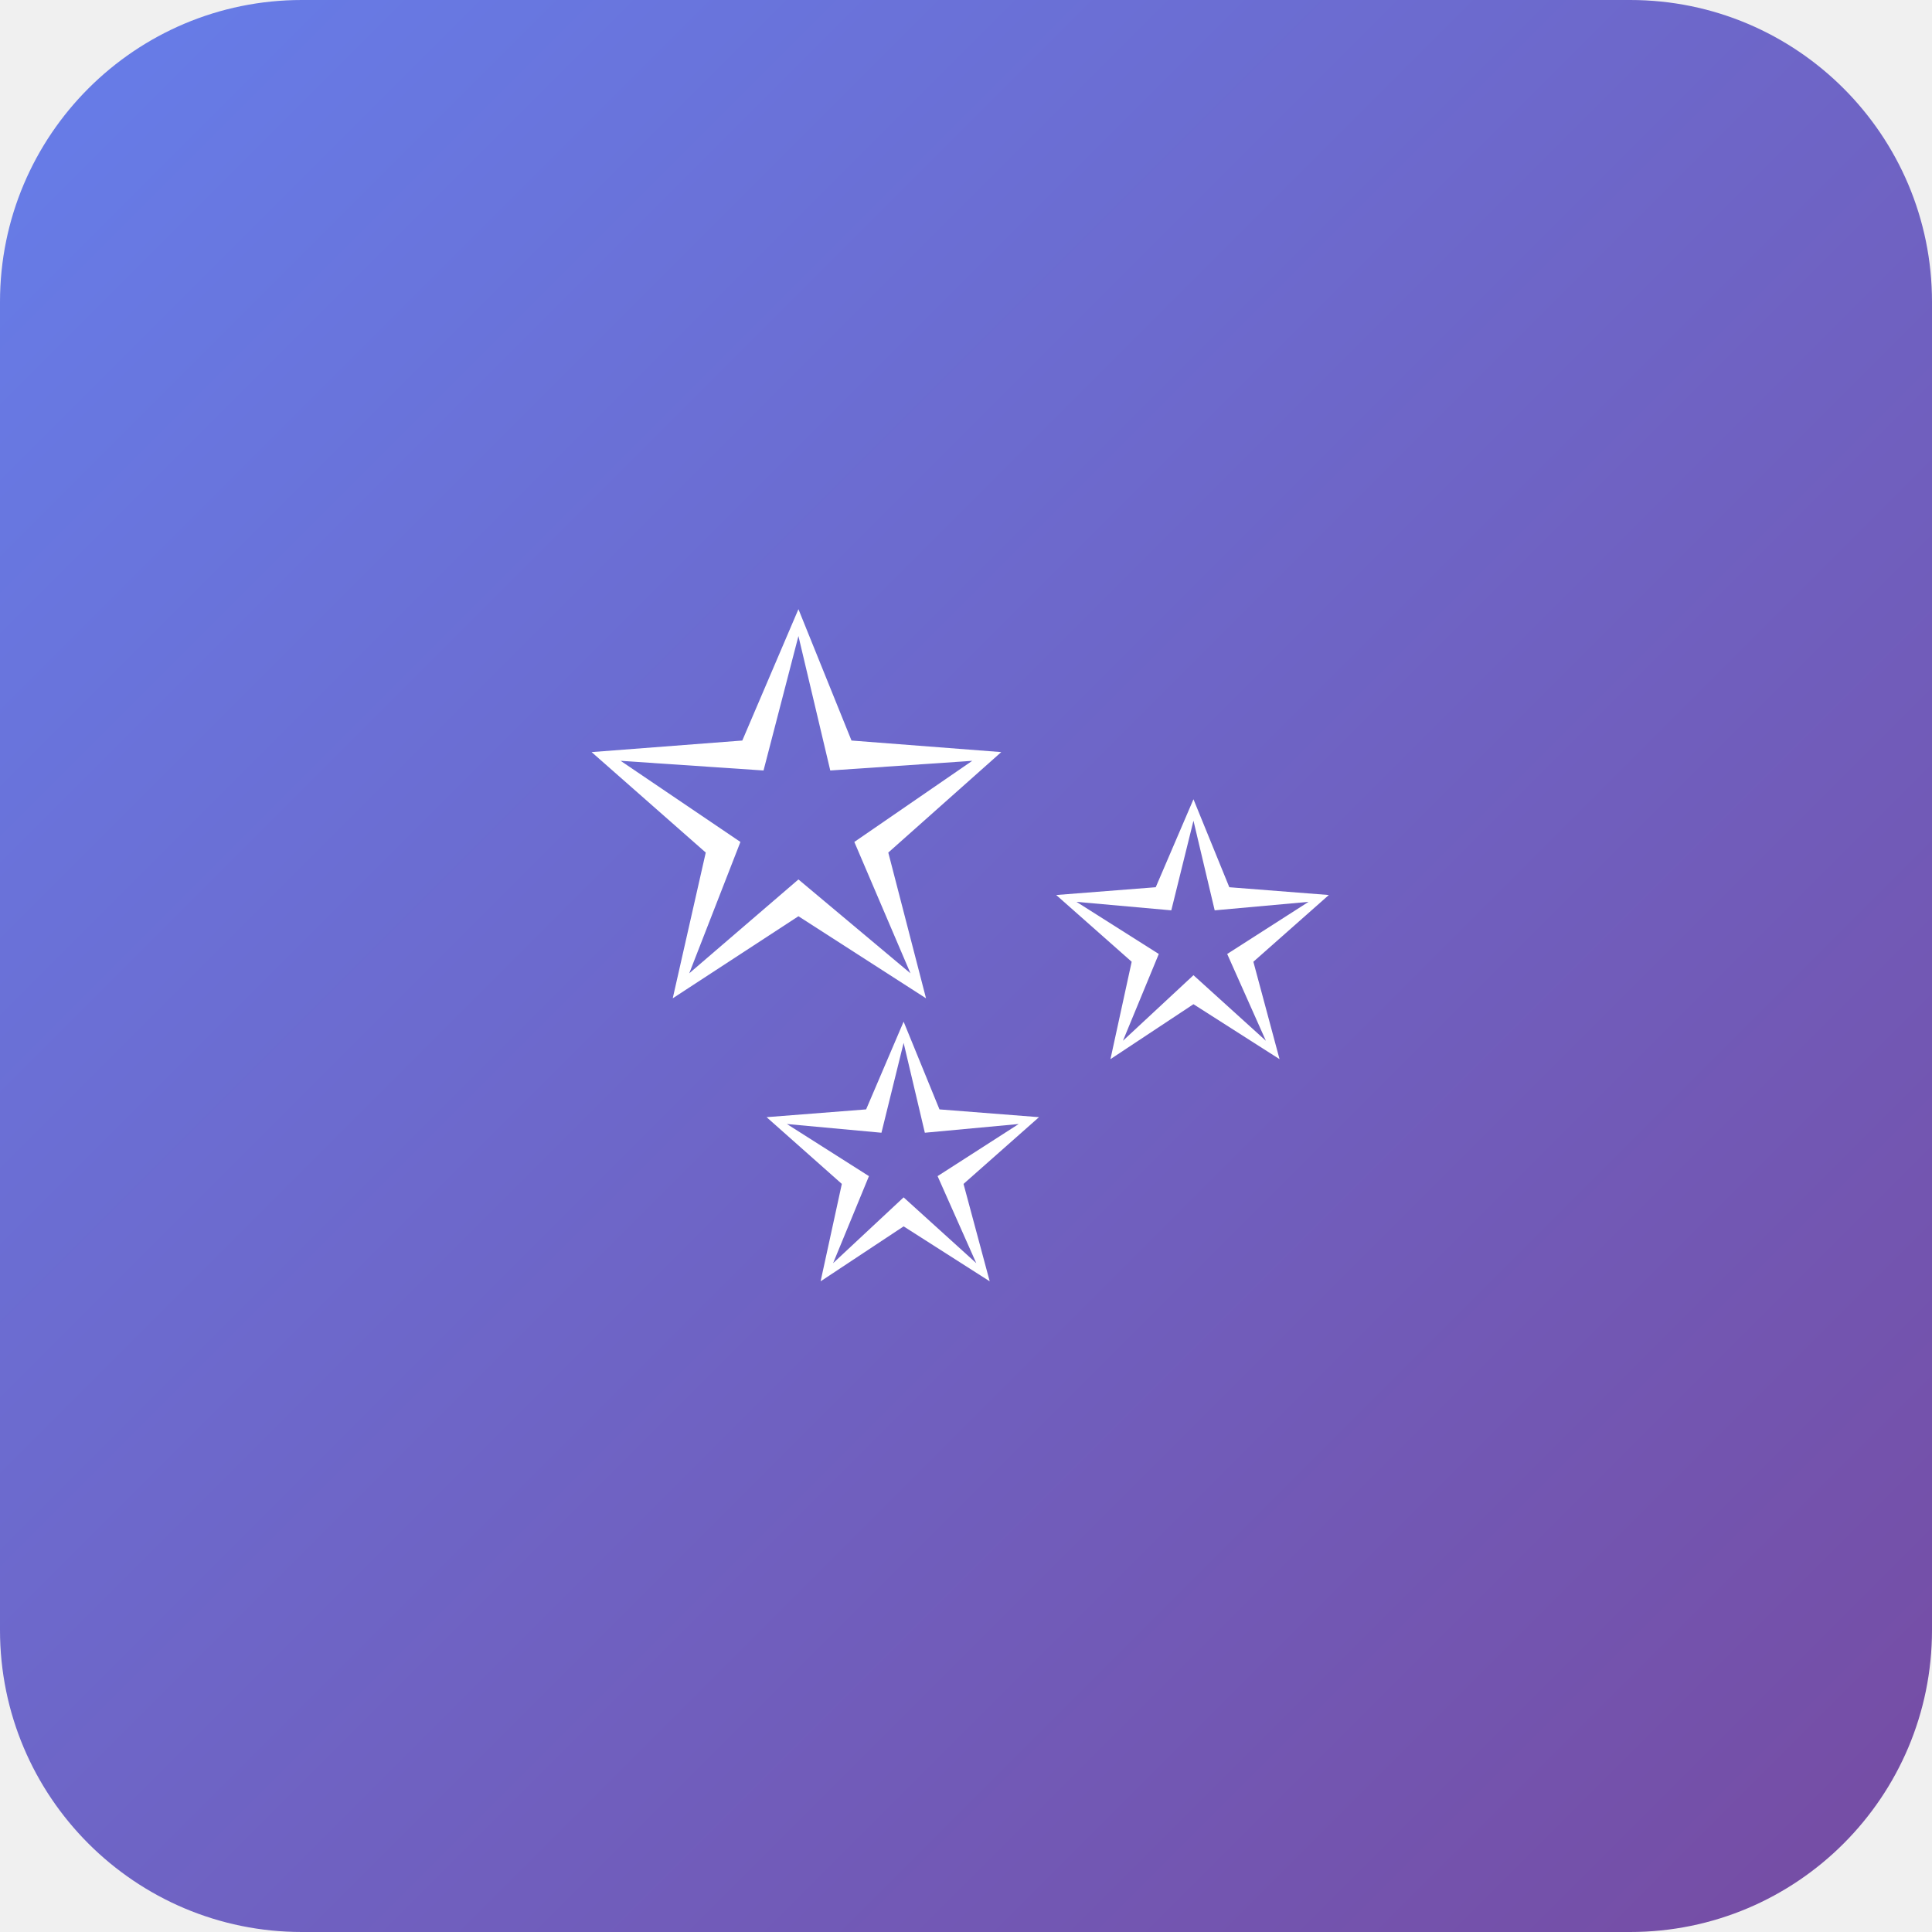
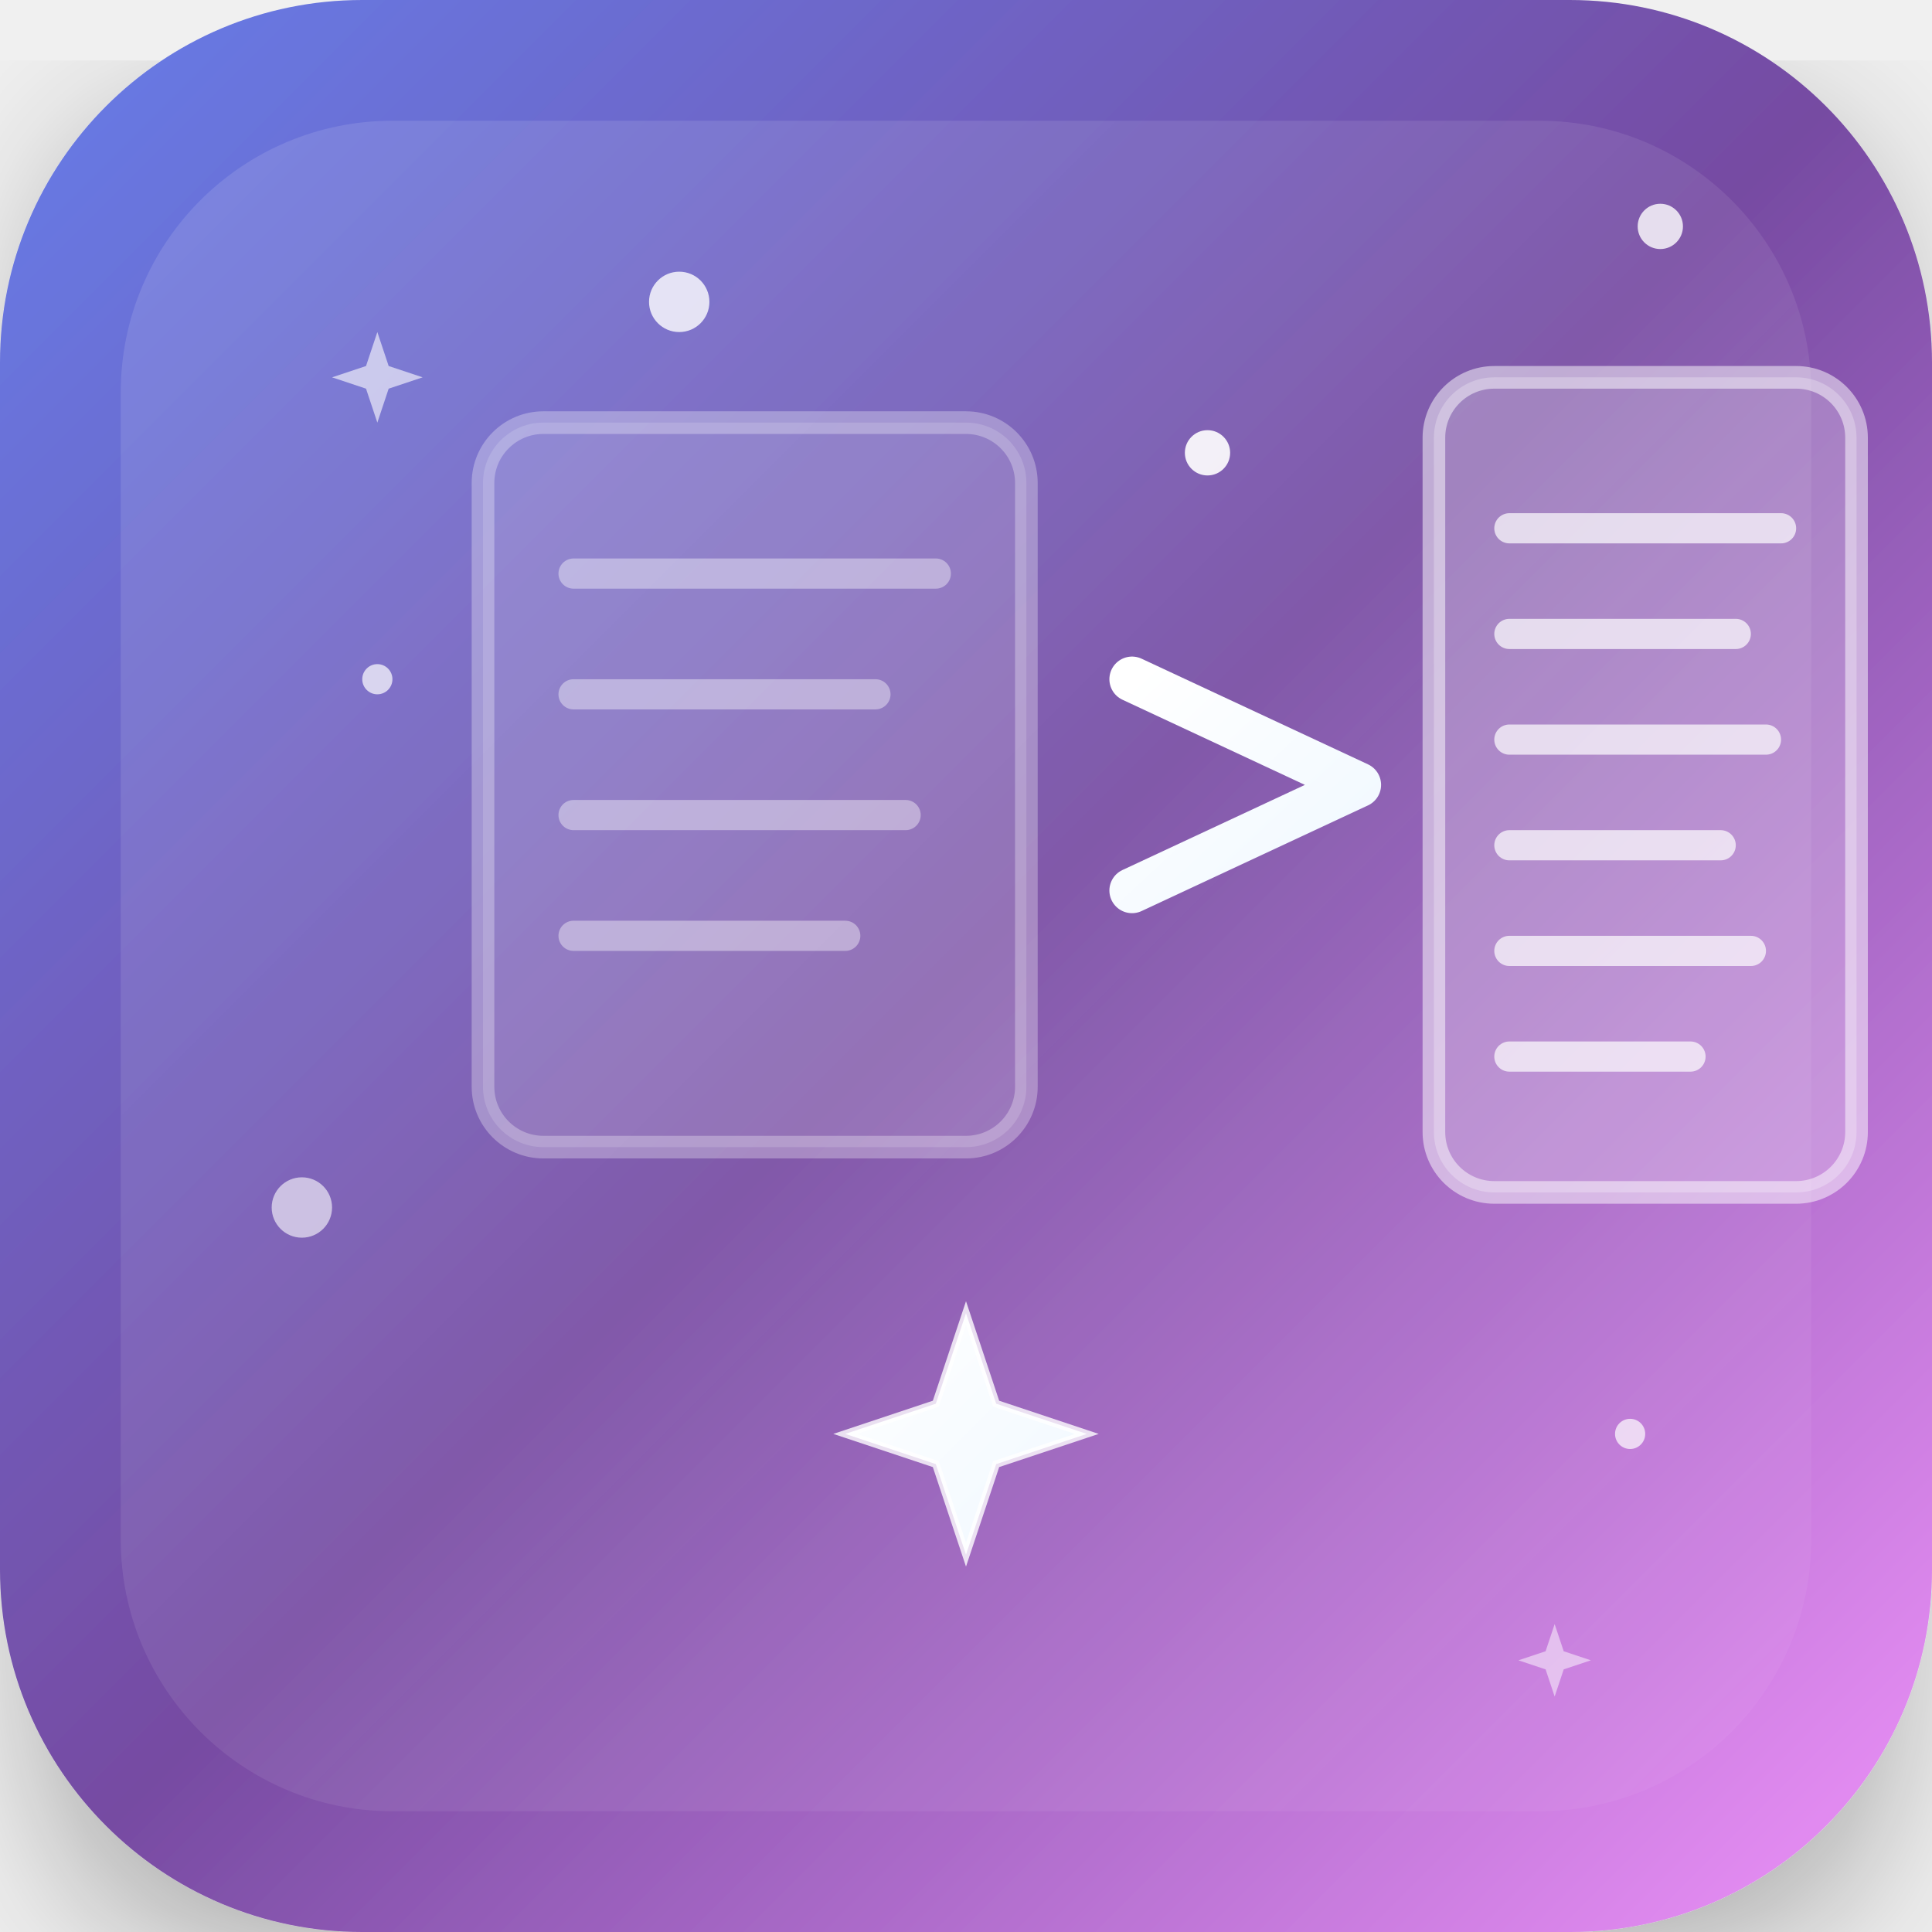
<svg xmlns="http://www.w3.org/2000/svg" width="128" height="128" viewBox="0 0 128 128">
  <defs>
-     <linearGradient id="grad1" x1="0%" y1="0%" x2="100%" y2="100%">
+     <linearGradient id="mainGrad" x1="0%" y1="0%" x2="100%" y2="100%">
      <stop offset="0%" style="stop-color:#667eea;stop-opacity:1" />
-       <stop offset="100%" style="stop-color:#764ba2;stop-opacity:1" />
+       <stop offset="50%" style="stop-color:#764ba2;stop-opacity:1" />
+       <stop offset="100%" style="stop-color:#f093fb;stop-opacity:1" />
    </linearGradient>
+     <linearGradient id="innerGlow" x1="0%" y1="0%" x2="100%" y2="100%">
+       <stop offset="0%" style="stop-color:rgba(255,255,255,0.3);stop-opacity:1" />
+       <stop offset="100%" style="stop-color:rgba(255,255,255,0.1);stop-opacity:1" />
+     </linearGradient>
+     <linearGradient id="textGrad" x1="0%" y1="0%" x2="100%" y2="100%">
+       <stop offset="0%" style="stop-color:#ffffff;stop-opacity:1" />
+       <stop offset="100%" style="stop-color:#f0f8ff;stop-opacity:1" />
+     </linearGradient>
+     <filter id="dropshadow" x="-20%" y="-20%" width="140%" height="140%">
+       <feDropShadow dx="0" dy="4" stdDeviation="6" flood-color="rgba(0,0,0,0.3)" />
+     </filter>
  </defs>
-   <rect width="128" height="128" rx="20" fill="url(#grad1)" />
-   <text x="64" y="84" text-anchor="middle" fill="white" font-size="64" font-family="Arial">✨</text>
+   <rect width="128" height="128" rx="24" fill="url(#mainGrad)" filter="url(#dropshadow)" />
+   <rect x="8" y="8" width="112" height="112" rx="18" fill="url(#innerGlow)" opacity="0.4" />
+   <rect x="32" y="28" width="36" height="48" rx="4" fill="rgba(255,255,255,0.15)" stroke="rgba(255,255,255,0.3)" stroke-width="1.5" />
+   <line x1="38" y1="38" x2="62" y2="38" stroke="rgba(255,255,255,0.4)" stroke-width="2" stroke-linecap="round" />
+   <line x1="38" y1="46" x2="58" y2="46" stroke="rgba(255,255,255,0.4)" stroke-width="2" stroke-linecap="round" />
+   <line x1="38" y1="54" x2="60" y2="54" stroke="rgba(255,255,255,0.4)" stroke-width="2" stroke-linecap="round" />
+   <line x1="38" y1="62" x2="56" y2="62" stroke="rgba(255,255,255,0.4)" stroke-width="2" stroke-linecap="round" />
+   <path d="M 75 45 L 90 52 L 75 59" fill="none" stroke="url(#textGrad)" stroke-width="3" stroke-linecap="round" stroke-linejoin="round" />
+   <rect x="95" y="25" width="28" height="54" rx="4" fill="rgba(255,255,255,0.25)" stroke="rgba(255,255,255,0.5)" stroke-width="1.5" />
+   <line x1="100" y1="35" x2="118" y2="35" stroke="rgba(255,255,255,0.7)" stroke-width="2" stroke-linecap="round" />
+   <line x1="100" y1="42" x2="115" y2="42" stroke="rgba(255,255,255,0.7)" stroke-width="2" stroke-linecap="round" />
+   <line x1="100" y1="49" x2="117" y2="49" stroke="rgba(255,255,255,0.7)" stroke-width="2" stroke-linecap="round" />
+   <line x1="100" y1="56" x2="114" y2="56" stroke="rgba(255,255,255,0.7)" stroke-width="2" stroke-linecap="round" />
+   <line x1="100" y1="63" x2="116" y2="63" stroke="rgba(255,255,255,0.7)" stroke-width="2" stroke-linecap="round" />
+   <line x1="100" y1="70" x2="112" y2="70" stroke="rgba(255,255,255,0.7)" stroke-width="2" stroke-linecap="round" />
+   <circle cx="45" cy="20" r="2" fill="rgba(255,255,255,0.8)" />
+   <circle cx="80" cy="30" r="1.5" fill="rgba(255,255,255,0.9)" />
+   <circle cx="25" cy="45" r="1" fill="rgba(255,255,255,0.7)" />
+   <circle cx="110" cy="15" r="1.5" fill="rgba(255,255,255,0.8)" />
+   <circle cx="20" cy="80" r="2" fill="rgba(255,255,255,0.6)" />
+   <circle cx="108" cy="95" r="1" fill="rgba(255,255,255,0.7)" />
+   <g transform="translate(64, 95)">
+     <path d="M 0,-8 L 2,-2 L 8,0 L 2,2 L 0,8 L -2,2 L -8,0 L -2,-2 Z" fill="url(#textGrad)" stroke="rgba(255,255,255,0.8)" stroke-width="0.5" />
+   </g>
+   <g transform="translate(25, 25) scale(0.5)">
+     <path d="M 0,-6 L 1.5,-1.5 L 6,0 L 1.5,1.5 L 0,6 L -1.5,1.5 L -6,0 L -1.5,-1.5 Z" fill="rgba(255,255,255,0.6)" />
+   </g>
+   <g transform="translate(103, 110) scale(0.4)">
+     <path d="M 0,-6 L 1.5,-1.5 L 6,0 L 1.5,1.5 L 0,6 L -1.5,1.5 L -6,0 L -1.5,-1.5 Z" fill="rgba(255,255,255,0.5)" />
+   </g>
</svg>
